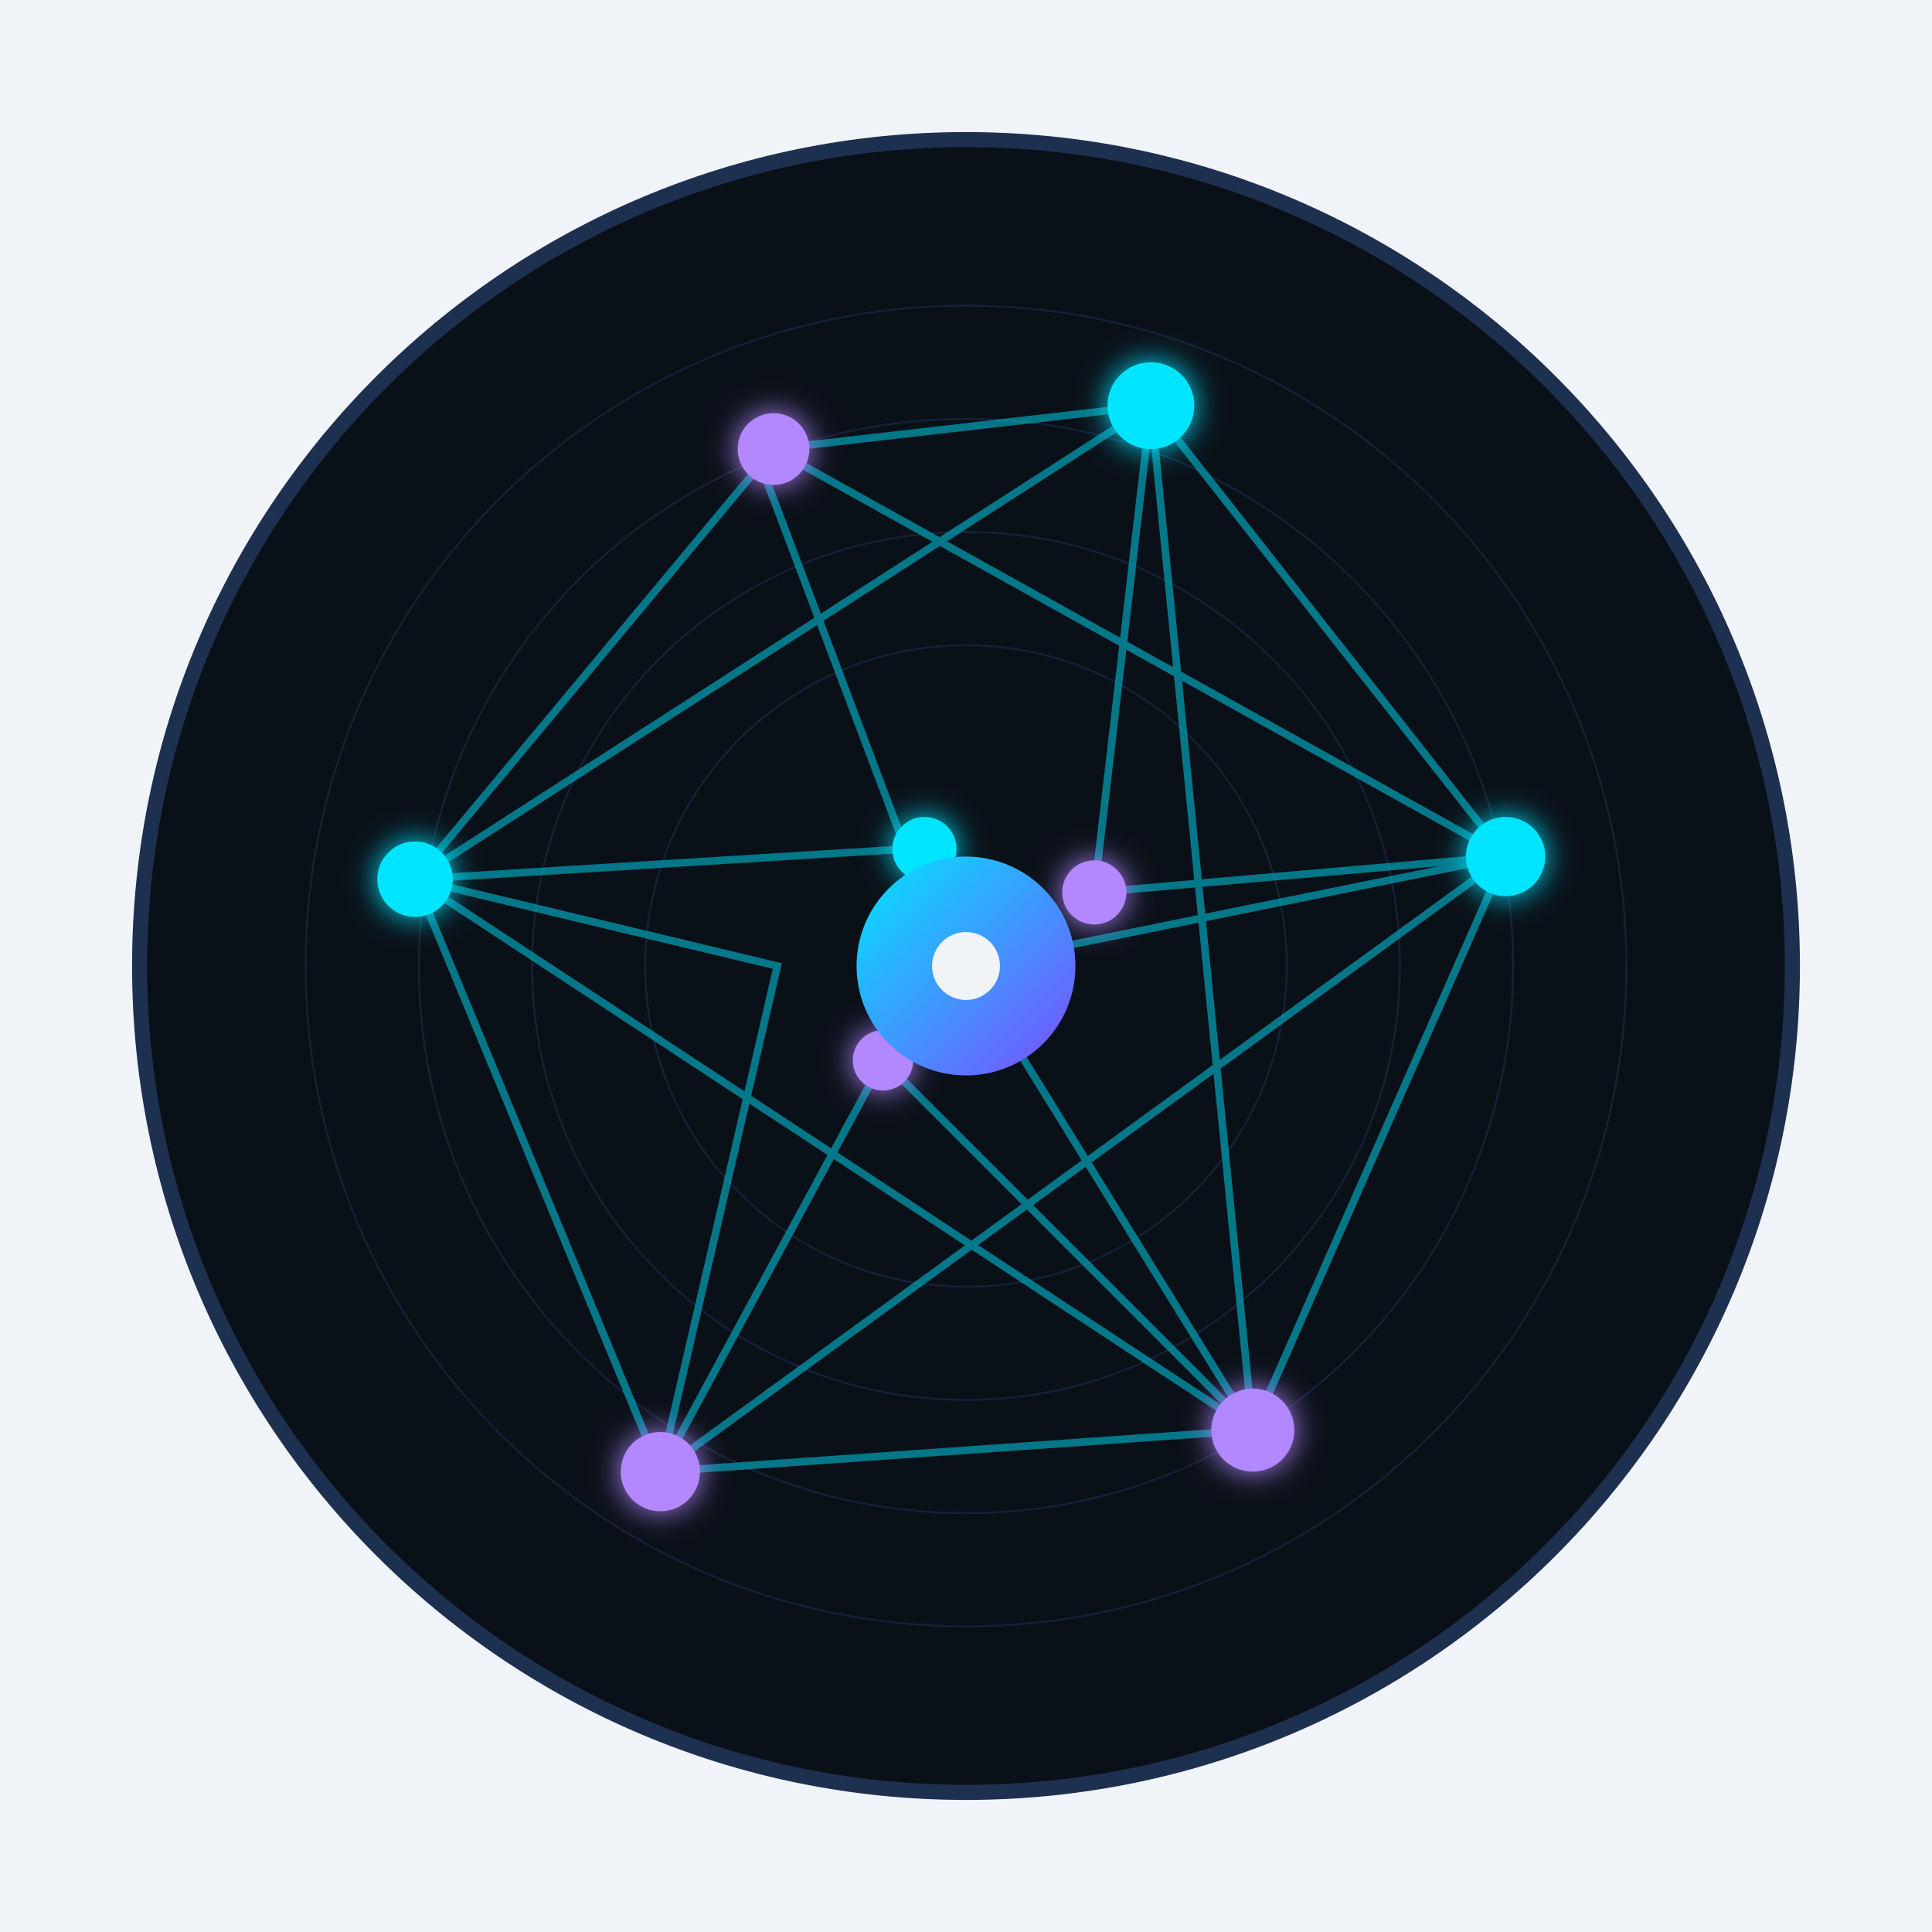
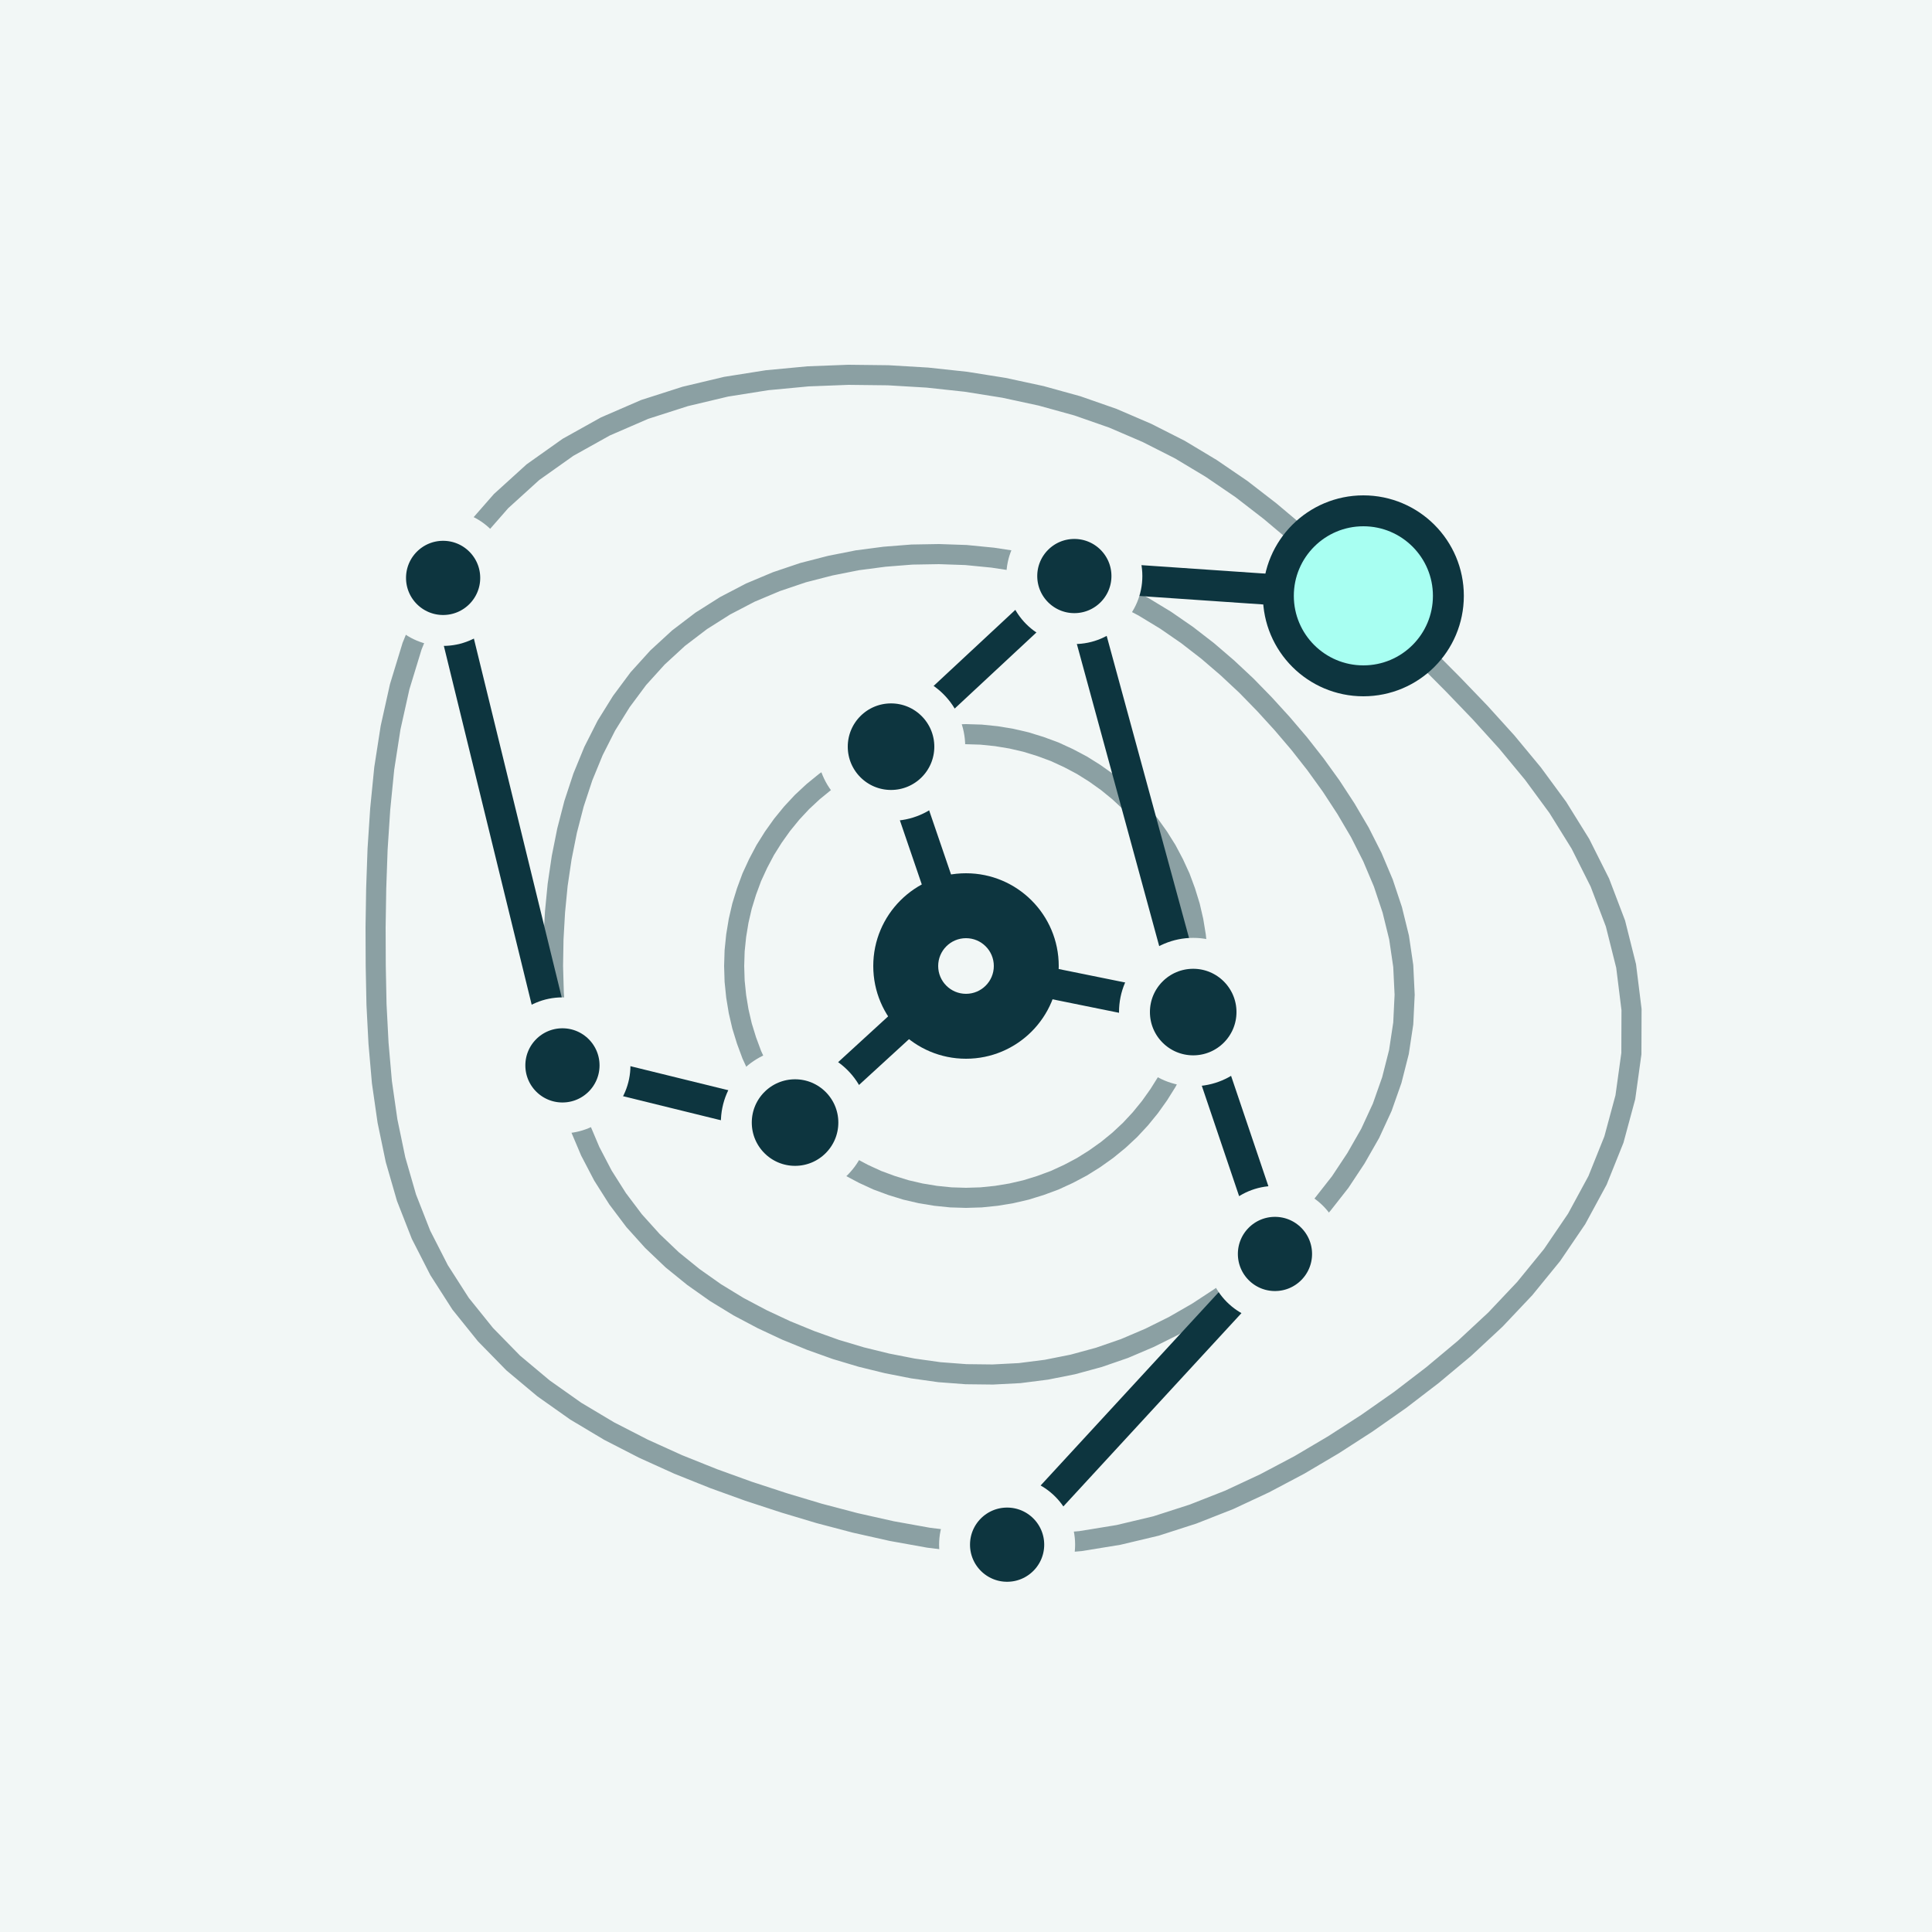
- <svg xmlns="http://www.w3.org/2000/svg" width="1024" height="1024" viewBox="0 0 1024 1024" role="img" aria-labelledby="title">
-   <defs>
-     <linearGradient id="center" x1="0" y1="0" x2="1" y2="1">
-       <stop stop-color="#00e5ff" />
-       <stop offset="1" stop-color="#7c4dff" />
-     </linearGradient>
-     <filter id="glow">
-       <feGaussianBlur stdDeviation="8" result="blur" />
-       <feMerge>
-         <feMergeNode in="blur" />
-         <feMergeNode in="SourceGraphic" />
-       </feMerge>
-     </filter>
-   </defs>
-   <rect width="1024" height="1024" rx="0" fill="#f0f4f8" />
-   <circle cx="512" cy="512" r="438" fill="#0a1018" stroke="#1e3050" stroke-width="8" />
-   <g fill="none" stroke="#1e3050" opacity=".55">
-     <circle cx="512" cy="512" r="350" />
-     <circle cx="512" cy="512" r="290" />
-     <circle cx="512" cy="512" r="230" />
-     <circle cx="512" cy="512" r="170" />
+ <svg xmlns="http://www.w3.org/2000/svg" width="1024" height="1024" viewBox="0 0 100 100" role="img" aria-labelledby="title">
+   <rect width="100" height="100" rx="0" fill="#f2f7f6" />
+   <g transform="translate(10 10) scale(.8)">
+     <g fill="none" stroke="#0d353f" stroke-width="1.3" opacity=".45">
+       <path d="M65 50L64.97 50.98L64.87 51.96L64.71 52.93L64.49 53.88L64.2 54.82L63.86 55.74L63.45 56.63L62.99 57.5L62.47 58.33L61.9 59.13L61.28 59.89L60.61 60.61L59.89 61.28L59.13 61.9L58.33 62.47L57.5 62.99L56.63 63.45L55.74 63.86L54.82 64.2L53.88 64.49L52.93 64.71L51.96 64.87L50.98 64.97L50 65L49.02 64.97L48.04 64.87L47.07 64.71L46.12 64.49L45.18 64.2L44.26 63.86L43.37 63.45L42.5 62.99L41.67 62.47L40.87 61.9L40.11 61.28L39.39 60.61L38.72 59.89L38.1 59.13L37.53 58.33L37.01 57.5L36.55 56.63L36.14 55.74L35.8 54.82L35.51 53.88L35.29 52.93L35.13 51.96L35.03 50.98L35 50L35.03 49.02L35.13 48.04L35.29 47.07L35.51 46.12L35.8 45.18L36.14 44.26L36.55 43.37L37.01 42.5L37.53 41.67L38.1 40.87L38.72 40.11L39.39 39.39L40.11 38.72L40.87 38.1L41.67 37.53L42.5 37.01L43.37 36.55L44.26 36.14L45.18 35.8L46.12 35.51L47.07 35.29L48.04 35.13L49.02 35.03L50 35L50.98 35.03L51.96 35.13L52.93 35.29L53.88 35.51L54.82 35.8L55.74 36.14L56.63 36.55L57.5 37.01L58.33 37.53L59.13 38.1L59.89 38.72L60.61 39.39L61.28 40.11L61.9 40.87L62.47 41.67L62.99 42.5L63.45 43.37L63.86 44.26L64.2 45.18L64.49 46.12L64.71 47.07L64.87 48.04L64.97 49.02Z" />
+       <path d="M78.29 50L78.38 51.86L78.29 53.72L78.01 55.57L77.55 57.38L76.93 59.14L76.15 60.83L75.23 62.44L74.21 63.98L73.08 65.42L71.87 66.78L70.6 68.06L69.27 69.27L67.88 70.39L66.45 71.43L64.97 72.4L63.44 73.28L61.87 74.06L60.25 74.75L58.6 75.32L56.91 75.78L55.2 76.12L53.47 76.34L51.73 76.43L50 76.41L48.28 76.28L46.57 76.04L44.89 75.71L43.22 75.3L41.58 74.81L39.96 74.23L38.37 73.58L36.81 72.85L35.28 72.04L33.79 71.13L32.36 70.12L30.99 69.01L29.71 67.79L28.53 66.48L27.46 65.06L26.51 63.56L25.69 61.99L25 60.36L24.44 58.68L24 56.97L23.68 55.24L23.46 53.49L23.33 51.75L23.28 50L23.31 48.25L23.41 46.5L23.58 44.75L23.84 42.99L24.19 41.24L24.64 39.5L25.21 37.77L25.9 36.09L26.73 34.45L27.7 32.89L28.8 31.41L30.04 30.04L31.4 28.79L32.87 27.67L34.42 26.69L36.05 25.84L37.74 25.13L39.46 24.55L41.21 24.1L42.97 23.75L44.73 23.52L46.5 23.38L48.25 23.35L50 23.41L51.73 23.58L53.44 23.84L55.13 24.22L56.78 24.69L58.39 25.28L59.96 25.96L61.47 26.75L62.92 27.63L64.31 28.59L65.64 29.62L66.91 30.71L68.14 31.86L69.31 33.06L70.45 34.31L71.55 35.6L72.61 36.95L73.62 38.35L74.58 39.82L75.48 41.35L76.29 42.95L77 44.63L77.58 46.37L78.02 48.16Z" />
+       <path d="M92.71 50L93.06 52.82L93.05 55.67L92.66 58.49L91.92 61.23L90.86 63.87L89.51 66.36L87.92 68.7L86.15 70.87L84.25 72.88L82.25 74.74L80.18 76.47L78.08 78.08L75.94 79.58L73.77 80.98L71.57 82.28L69.32 83.47L67.03 84.54L64.69 85.46L62.3 86.23L59.86 86.81L57.4 87.21L54.93 87.42L52.45 87.44L50 87.29L47.58 86.99L45.19 86.56L42.83 86.03L40.51 85.42L38.21 84.73L35.92 83.98L33.65 83.16L31.38 82.25L29.13 81.23L26.91 80.09L24.75 78.8L22.67 77.33L20.71 75.69L18.91 73.85L17.3 71.85L15.91 69.68L14.74 67.39L13.8 64.99L13.09 62.53L12.57 60.03L12.21 57.52L11.99 55L11.86 52.5L11.81 50L11.8 47.5L11.84 44.98L11.93 42.43L12.1 39.84L12.36 37.22L12.77 34.58L13.36 31.93L14.16 29.31L15.2 26.75L16.51 24.3L18.09 22.01L19.92 19.92L21.98 18.05L24.25 16.44L26.67 15.09L29.21 13.99L31.83 13.15L34.48 12.52L37.13 12.1L39.78 11.85L42.39 11.75L44.97 11.78L47.5 11.93L50 12.2L52.45 12.59L54.86 13.11L57.21 13.76L59.5 14.56L61.71 15.51L63.84 16.59L65.87 17.81L67.82 19.14L69.67 20.57L71.44 22.06L73.15 23.61L74.82 25.18L76.47 26.78L78.13 28.41L79.82 30.08L81.53 31.8L83.26 33.6L84.99 35.51L86.68 37.55L88.29 39.74L89.75 42.09L91.01 44.6L92.02 47.25Z" />
+     </g>
+     <g stroke="#0d353f" stroke-width="2" stroke-linecap="round">
+       <line x1="50" y1="50" x2="45.15" y2="35.81" />
+       <line x1="50" y1="50" x2="64.7" y2="52.98" />
+       <line x1="50" y1="50" x2="38.94" y2="60.13" />
+       <line x1="45.15" y1="35.81" x2="57.01" y2="24.77" />
+       <line x1="57.01" y1="24.77" x2="75.71" y2="26.05" />
+       <line x1="64.7" y1="52.98" x2="69.99" y2="68.63" />
+       <line x1="69.99" y1="68.63" x2="52.66" y2="87.44" />
+       <line x1="38.94" y1="60.13" x2="23.89" y2="56.43" />
+       <line x1="23.89" y1="56.43" x2="16.17" y2="24.89" />
+       <line x1="57.01" y1="24.77" x2="64.7" y2="52.98" />
+     </g>
+     <circle cx="50" cy="50" r="6" fill="#0d353f" />
+     <circle cx="50" cy="50" r="1.8" fill="#f2f7f6" />
+     <circle cx="45.15" cy="35.81" r="3.8" fill="#0d353f" stroke="#f2f7f6" stroke-width="2" />
+     <circle cx="64.7" cy="52.98" r="3.8" fill="#0d353f" stroke="#f2f7f6" stroke-width="2" />
+     <circle cx="38.94" cy="60.13" r="3.8" fill="#0d353f" stroke="#f2f7f6" stroke-width="2" />
+     <circle cx="57.01" cy="24.77" r="3.4" fill="#0d353f" stroke="#f2f7f6" stroke-width="2" />
+     <circle cx="69.99" cy="68.63" r="3.4" fill="#0d353f" stroke="#f2f7f6" stroke-width="2" />
+     <circle cx="23.89" cy="56.43" r="3.4" fill="#0d353f" stroke="#f2f7f6" stroke-width="2" />
+     <circle cx="75.71" cy="26.05" r="5.5" fill="#a8fff2" stroke="#0d353f" stroke-width="2" />
+     <circle cx="52.66" cy="87.44" r="3.4" fill="#0d353f" stroke="#f2f7f6" stroke-width="2" />
+     <circle cx="16.17" cy="24.89" r="3.4" fill="#0d353f" stroke="#f2f7f6" stroke-width="2" />
  </g>
-   <g fill="none" stroke="#00bcd4" stroke-width="4" opacity=".6">
-     <path d="M610 215 798 454 664 758 350 780 220 466 410 238Z" />
-     <path d="m610 215 54 543M798 454 350 780M220 466l444 292M410 238l388 216M220 466l390-251" />
-     <path d="m610 215-30 258 218-19-286 58 152 246-196-196-118 218 62-268-192-46 260-16-80-212" />
-   </g>
-   <g filter="url(#glow)">
-     <g fill="#00e5ff">
-       <circle cx="610" cy="215" r="23" />
-       <circle cx="798" cy="454" r="21" />
-       <circle cx="220" cy="466" r="20" />
-       <circle cx="490" cy="450" r="17" />
-     </g>
-     <g fill="#b388ff">
-       <circle cx="664" cy="758" r="22" />
-       <circle cx="350" cy="780" r="21" />
-       <circle cx="410" cy="238" r="19" />
-       <circle cx="580" cy="473" r="17" />
-       <circle cx="468" cy="562" r="16" />
-     </g>
-   </g>
-   <circle cx="512" cy="512" r="58" fill="url(#center)" />
-   <circle cx="512" cy="512" r="18" fill="#f0f4f8" />
</svg>
